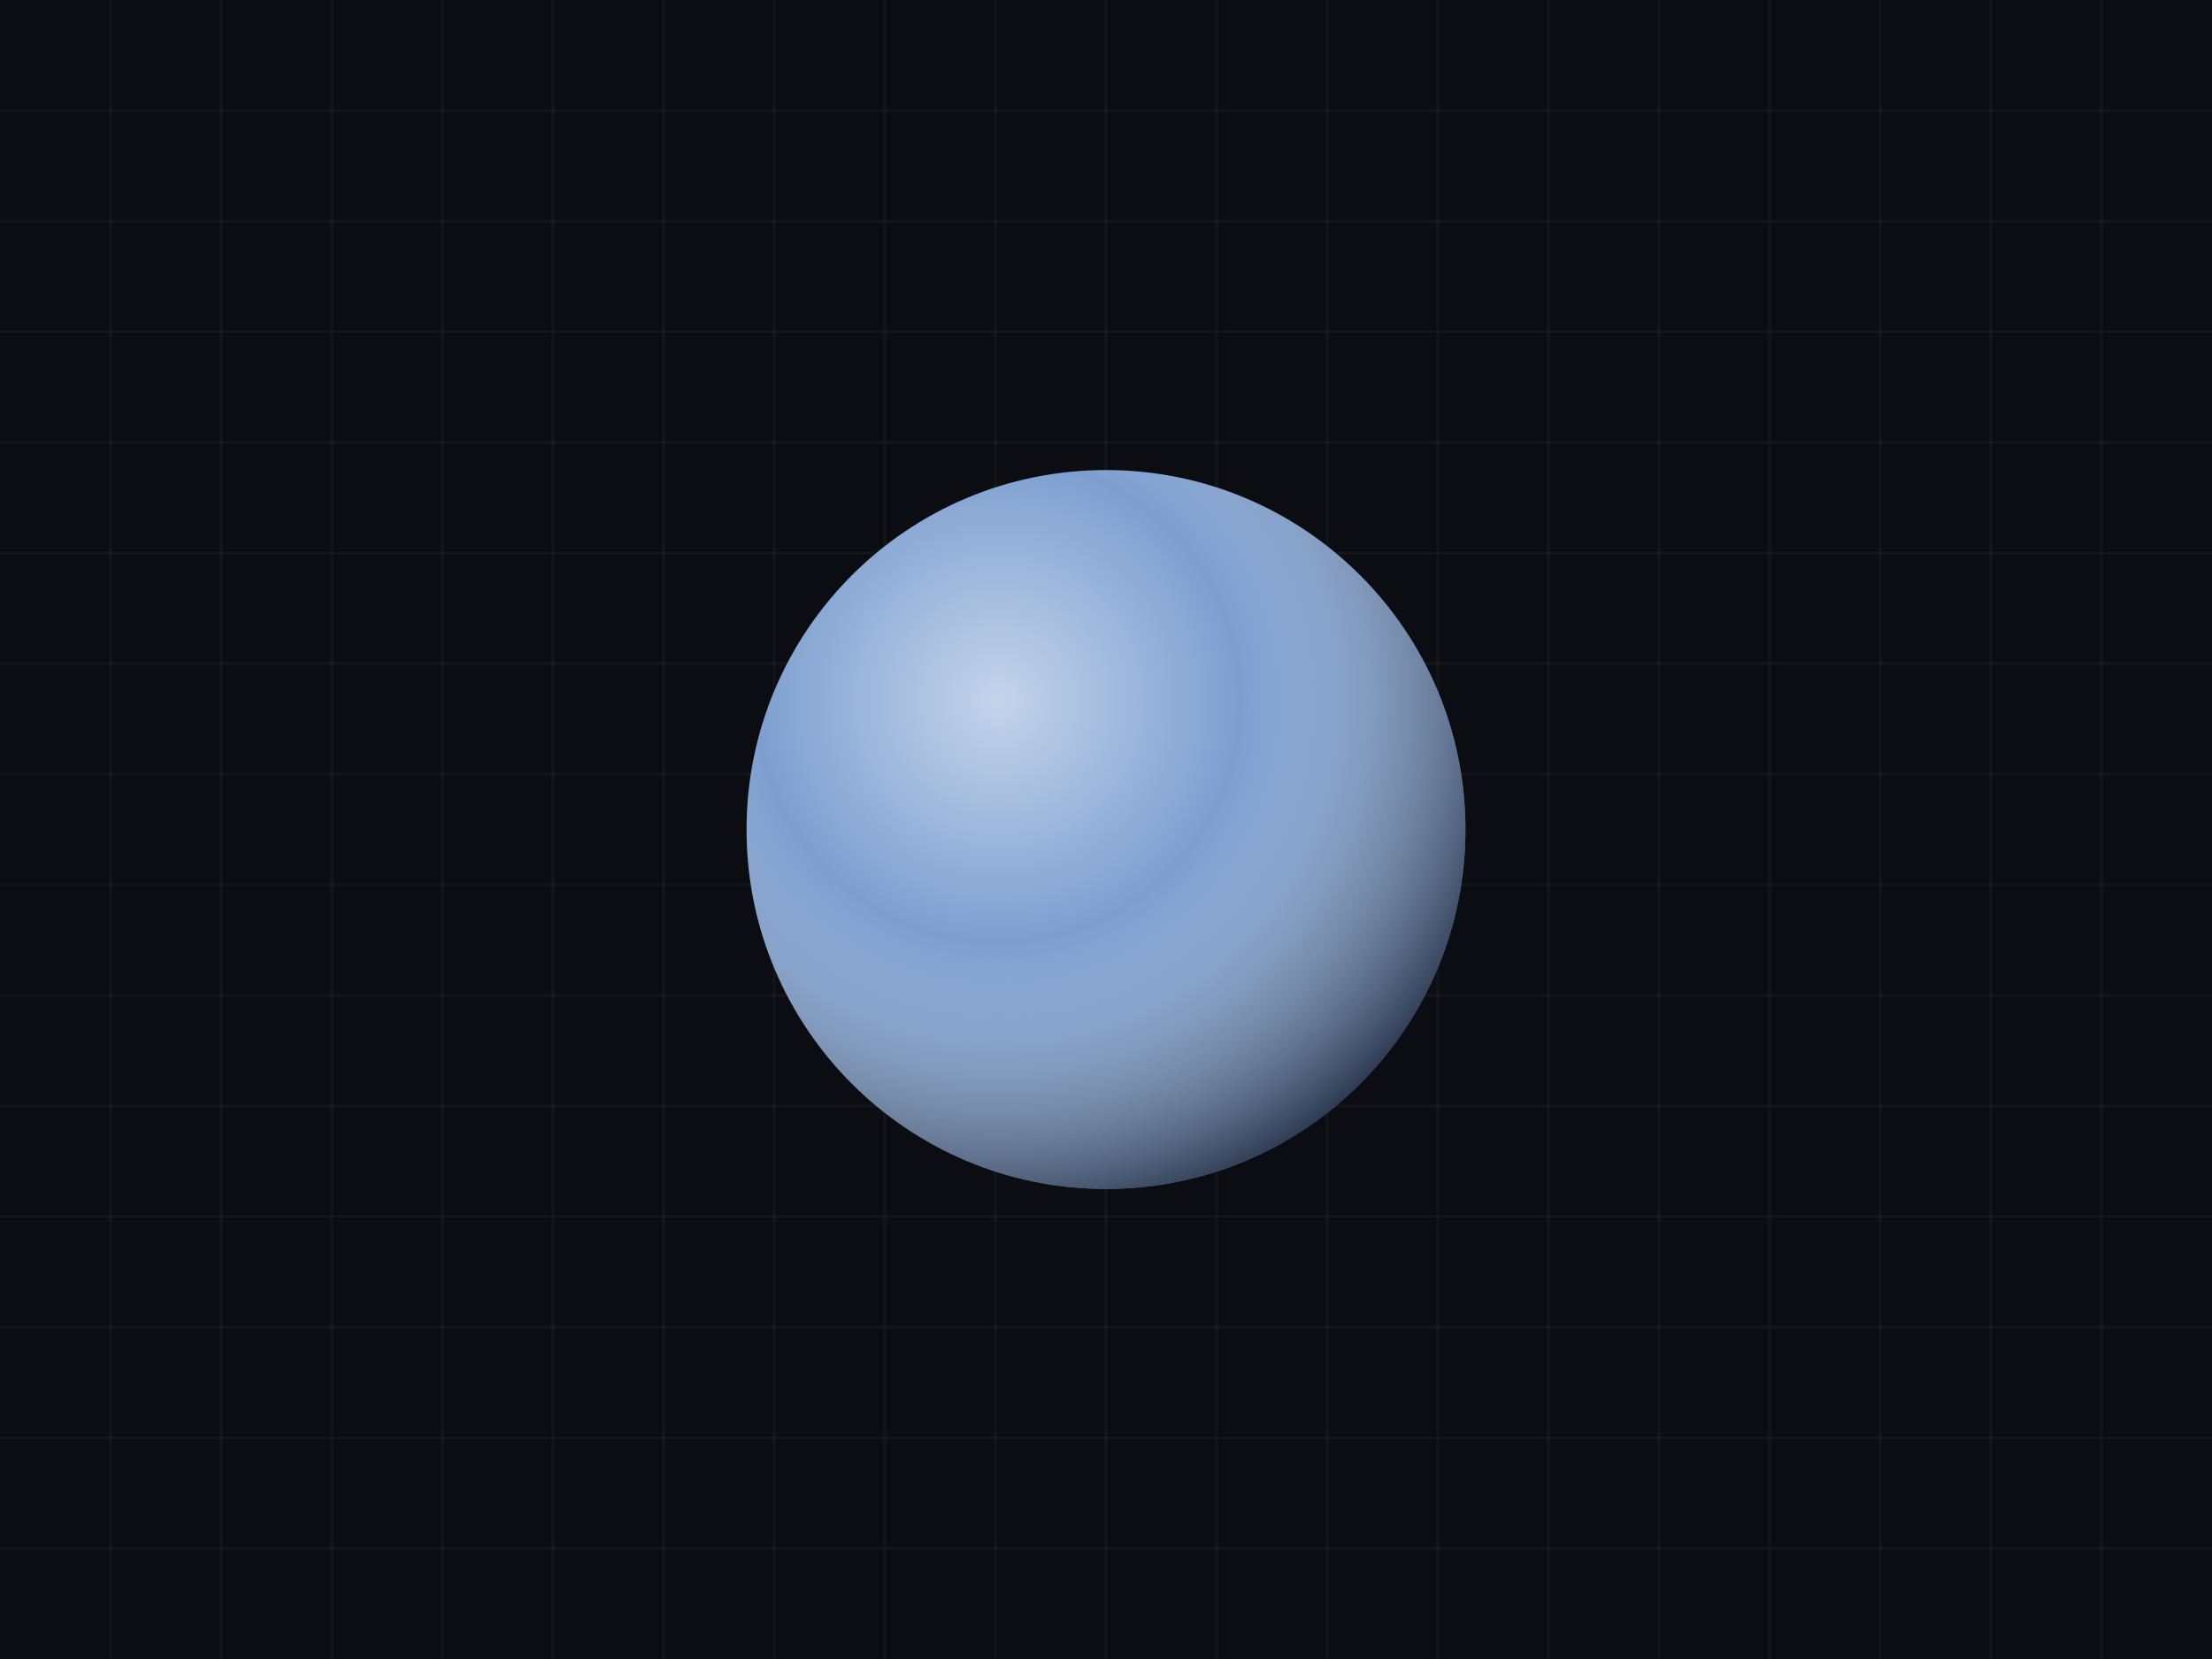
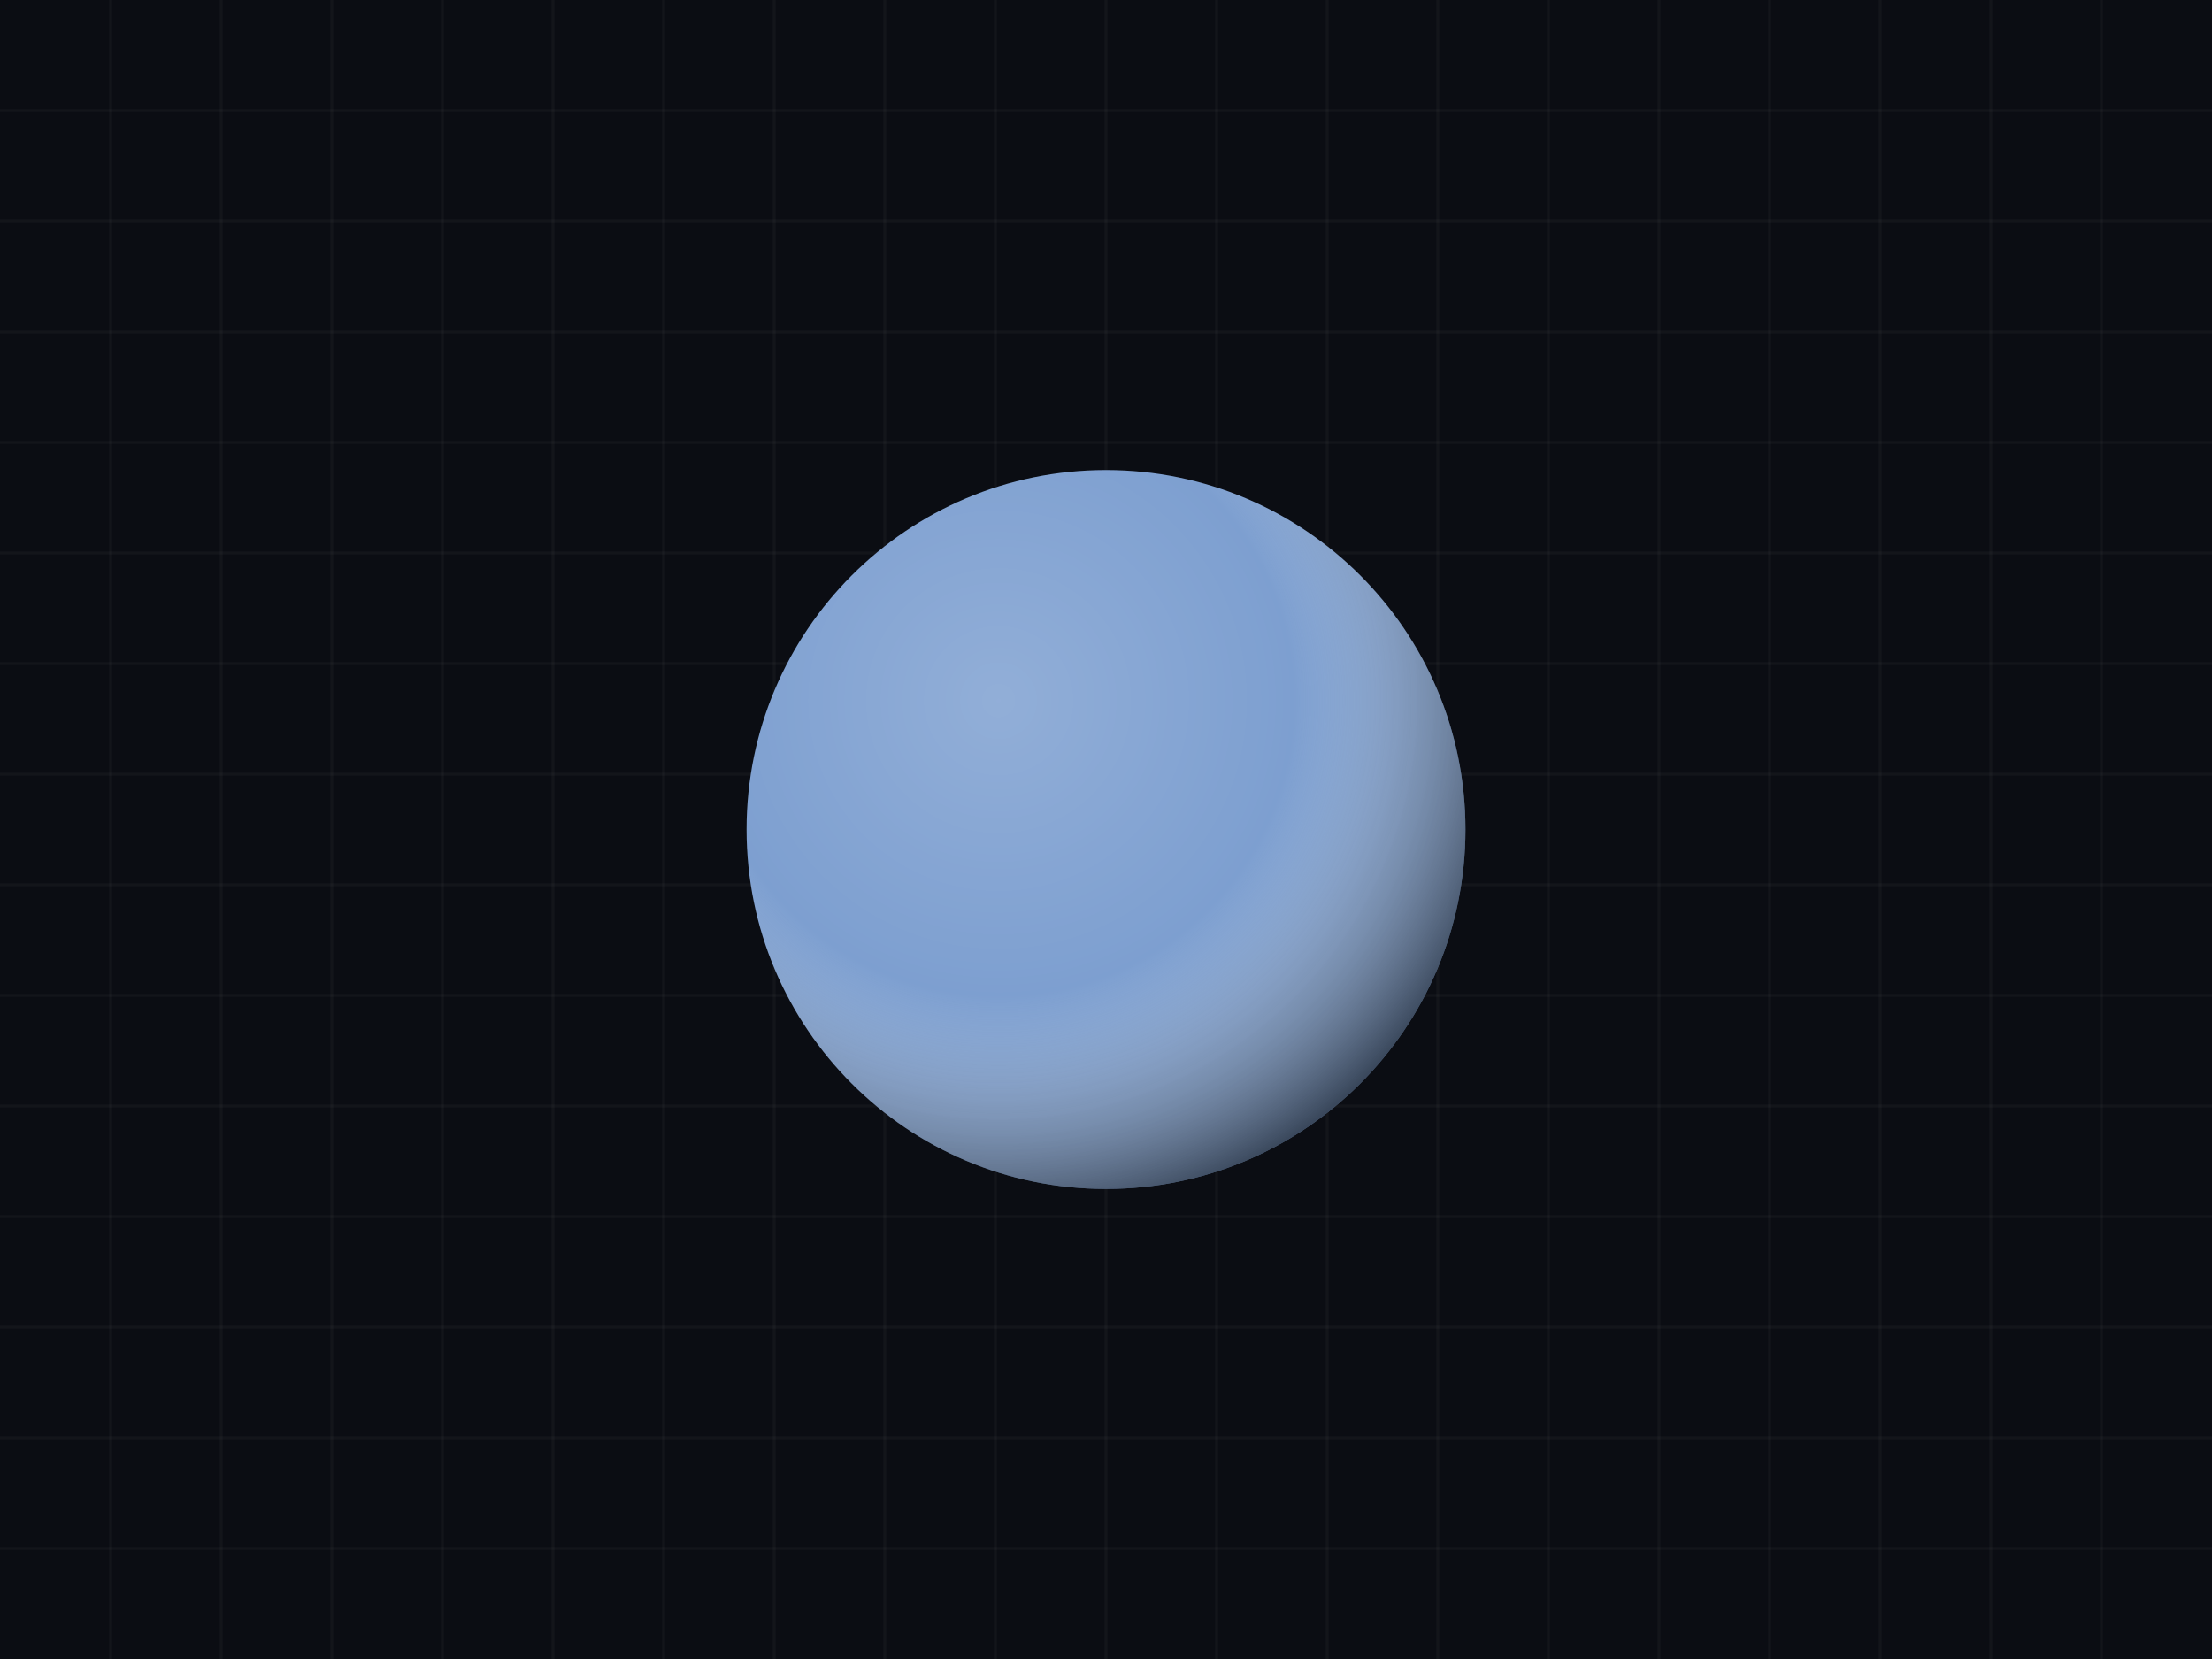
<svg xmlns="http://www.w3.org/2000/svg" viewBox="0 0 800 600" width="800" height="600" role="img">
  <rect width="800" height="600" fill="#0b0d13" />
  <line x1="40" y1="0" x2="40" y2="600" stroke="#fff" stroke-width="1" opacity=".035" />
  <line x1="80" y1="0" x2="80" y2="600" stroke="#fff" stroke-width="1" opacity=".035" />
  <line x1="120" y1="0" x2="120" y2="600" stroke="#fff" stroke-width="1" opacity=".035" />
  <line x1="160" y1="0" x2="160" y2="600" stroke="#fff" stroke-width="1" opacity=".035" />
  <line x1="200" y1="0" x2="200" y2="600" stroke="#fff" stroke-width="1" opacity=".035" />
  <line x1="240" y1="0" x2="240" y2="600" stroke="#fff" stroke-width="1" opacity=".035" />
  <line x1="280" y1="0" x2="280" y2="600" stroke="#fff" stroke-width="1" opacity=".035" />
  <line x1="320" y1="0" x2="320" y2="600" stroke="#fff" stroke-width="1" opacity=".035" />
  <line x1="360" y1="0" x2="360" y2="600" stroke="#fff" stroke-width="1" opacity=".035" />
  <line x1="400" y1="0" x2="400" y2="600" stroke="#fff" stroke-width="1" opacity=".035" />
  <line x1="440" y1="0" x2="440" y2="600" stroke="#fff" stroke-width="1" opacity=".035" />
  <line x1="480" y1="0" x2="480" y2="600" stroke="#fff" stroke-width="1" opacity=".035" />
  <line x1="520" y1="0" x2="520" y2="600" stroke="#fff" stroke-width="1" opacity=".035" />
  <line x1="560" y1="0" x2="560" y2="600" stroke="#fff" stroke-width="1" opacity=".035" />
  <line x1="600" y1="0" x2="600" y2="600" stroke="#fff" stroke-width="1" opacity=".035" />
  <line x1="640" y1="0" x2="640" y2="600" stroke="#fff" stroke-width="1" opacity=".035" />
  <line x1="680" y1="0" x2="680" y2="600" stroke="#fff" stroke-width="1" opacity=".035" />
  <line x1="720" y1="0" x2="720" y2="600" stroke="#fff" stroke-width="1" opacity=".035" />
  <line x1="760" y1="0" x2="760" y2="600" stroke="#fff" stroke-width="1" opacity=".035" />
  <line x1="0" y1="40" x2="800" y2="40" stroke="#fff" stroke-width="1" opacity=".035" />
  <line x1="0" y1="80" x2="800" y2="80" stroke="#fff" stroke-width="1" opacity=".035" />
  <line x1="0" y1="120" x2="800" y2="120" stroke="#fff" stroke-width="1" opacity=".035" />
  <line x1="0" y1="160" x2="800" y2="160" stroke="#fff" stroke-width="1" opacity=".035" />
  <line x1="0" y1="200" x2="800" y2="200" stroke="#fff" stroke-width="1" opacity=".035" />
  <line x1="0" y1="240" x2="800" y2="240" stroke="#fff" stroke-width="1" opacity=".035" />
  <line x1="0" y1="280" x2="800" y2="280" stroke="#fff" stroke-width="1" opacity=".035" />
  <line x1="0" y1="320" x2="800" y2="320" stroke="#fff" stroke-width="1" opacity=".035" />
  <line x1="0" y1="360" x2="800" y2="360" stroke="#fff" stroke-width="1" opacity=".035" />
  <line x1="0" y1="400" x2="800" y2="400" stroke="#fff" stroke-width="1" opacity=".035" />
  <line x1="0" y1="440" x2="800" y2="440" stroke="#fff" stroke-width="1" opacity=".035" />
  <line x1="0" y1="480" x2="800" y2="480" stroke="#fff" stroke-width="1" opacity=".035" />
  <line x1="0" y1="520" x2="800" y2="520" stroke="#fff" stroke-width="1" opacity=".035" />
  <line x1="0" y1="560" x2="800" y2="560" stroke="#fff" stroke-width="1" opacity=".035" />
  <defs>
    <radialGradient id="n0" cx="35%" cy="32%" r="75%">
-       <stop offset="0" stop-color="#fff" stop-opacity=".55" />
-       <stop offset=".45" stop-color="#fff" stop-opacity="0" />
-       <stop offset="1" stop-color="#00040f" stop-opacity=".7" />
+       <stop offset="0" stop-color="#fff" stop-opacity=".16" />
+       <stop offset=".55" stop-color="#fff" stop-opacity="0" />
+       <stop offset="1" stop-color="#000" stop-opacity=".62" />
    </radialGradient>
  </defs>
  <circle cx="400" cy="300" r="130" fill="#7d9fd0" />
  <circle cx="400" cy="300" r="130" fill="url(#n0)" />
</svg>
